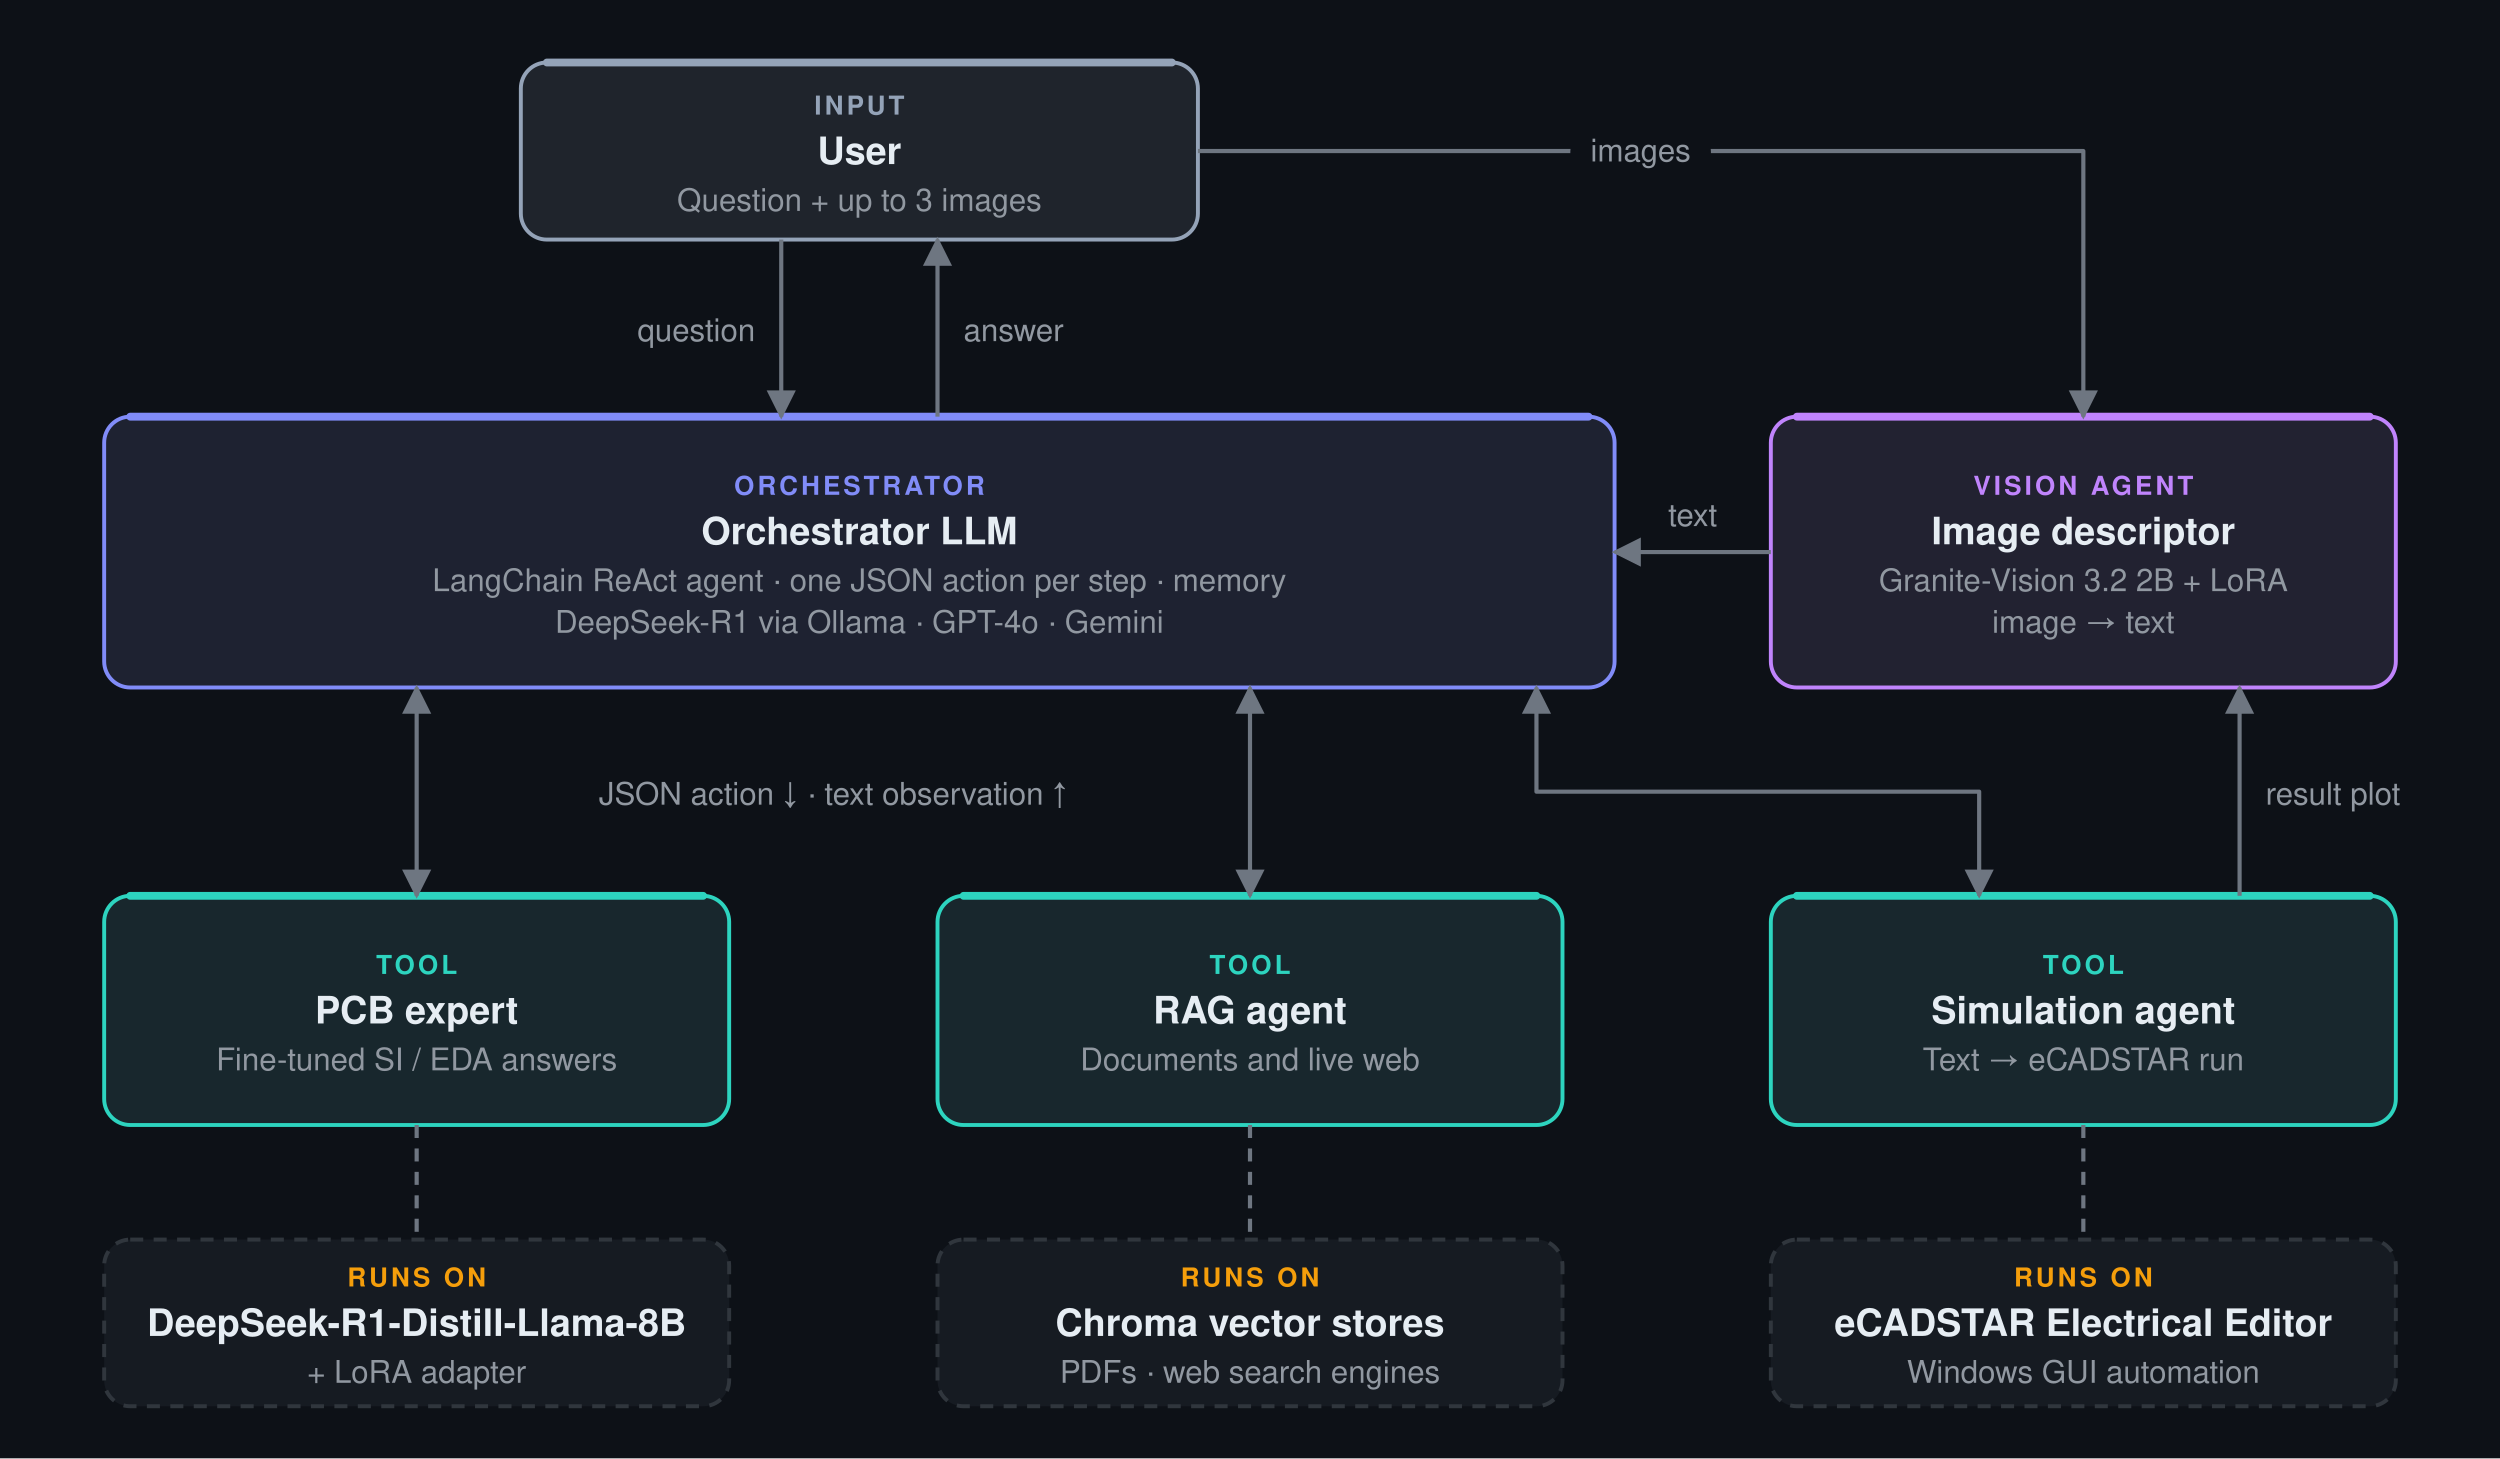
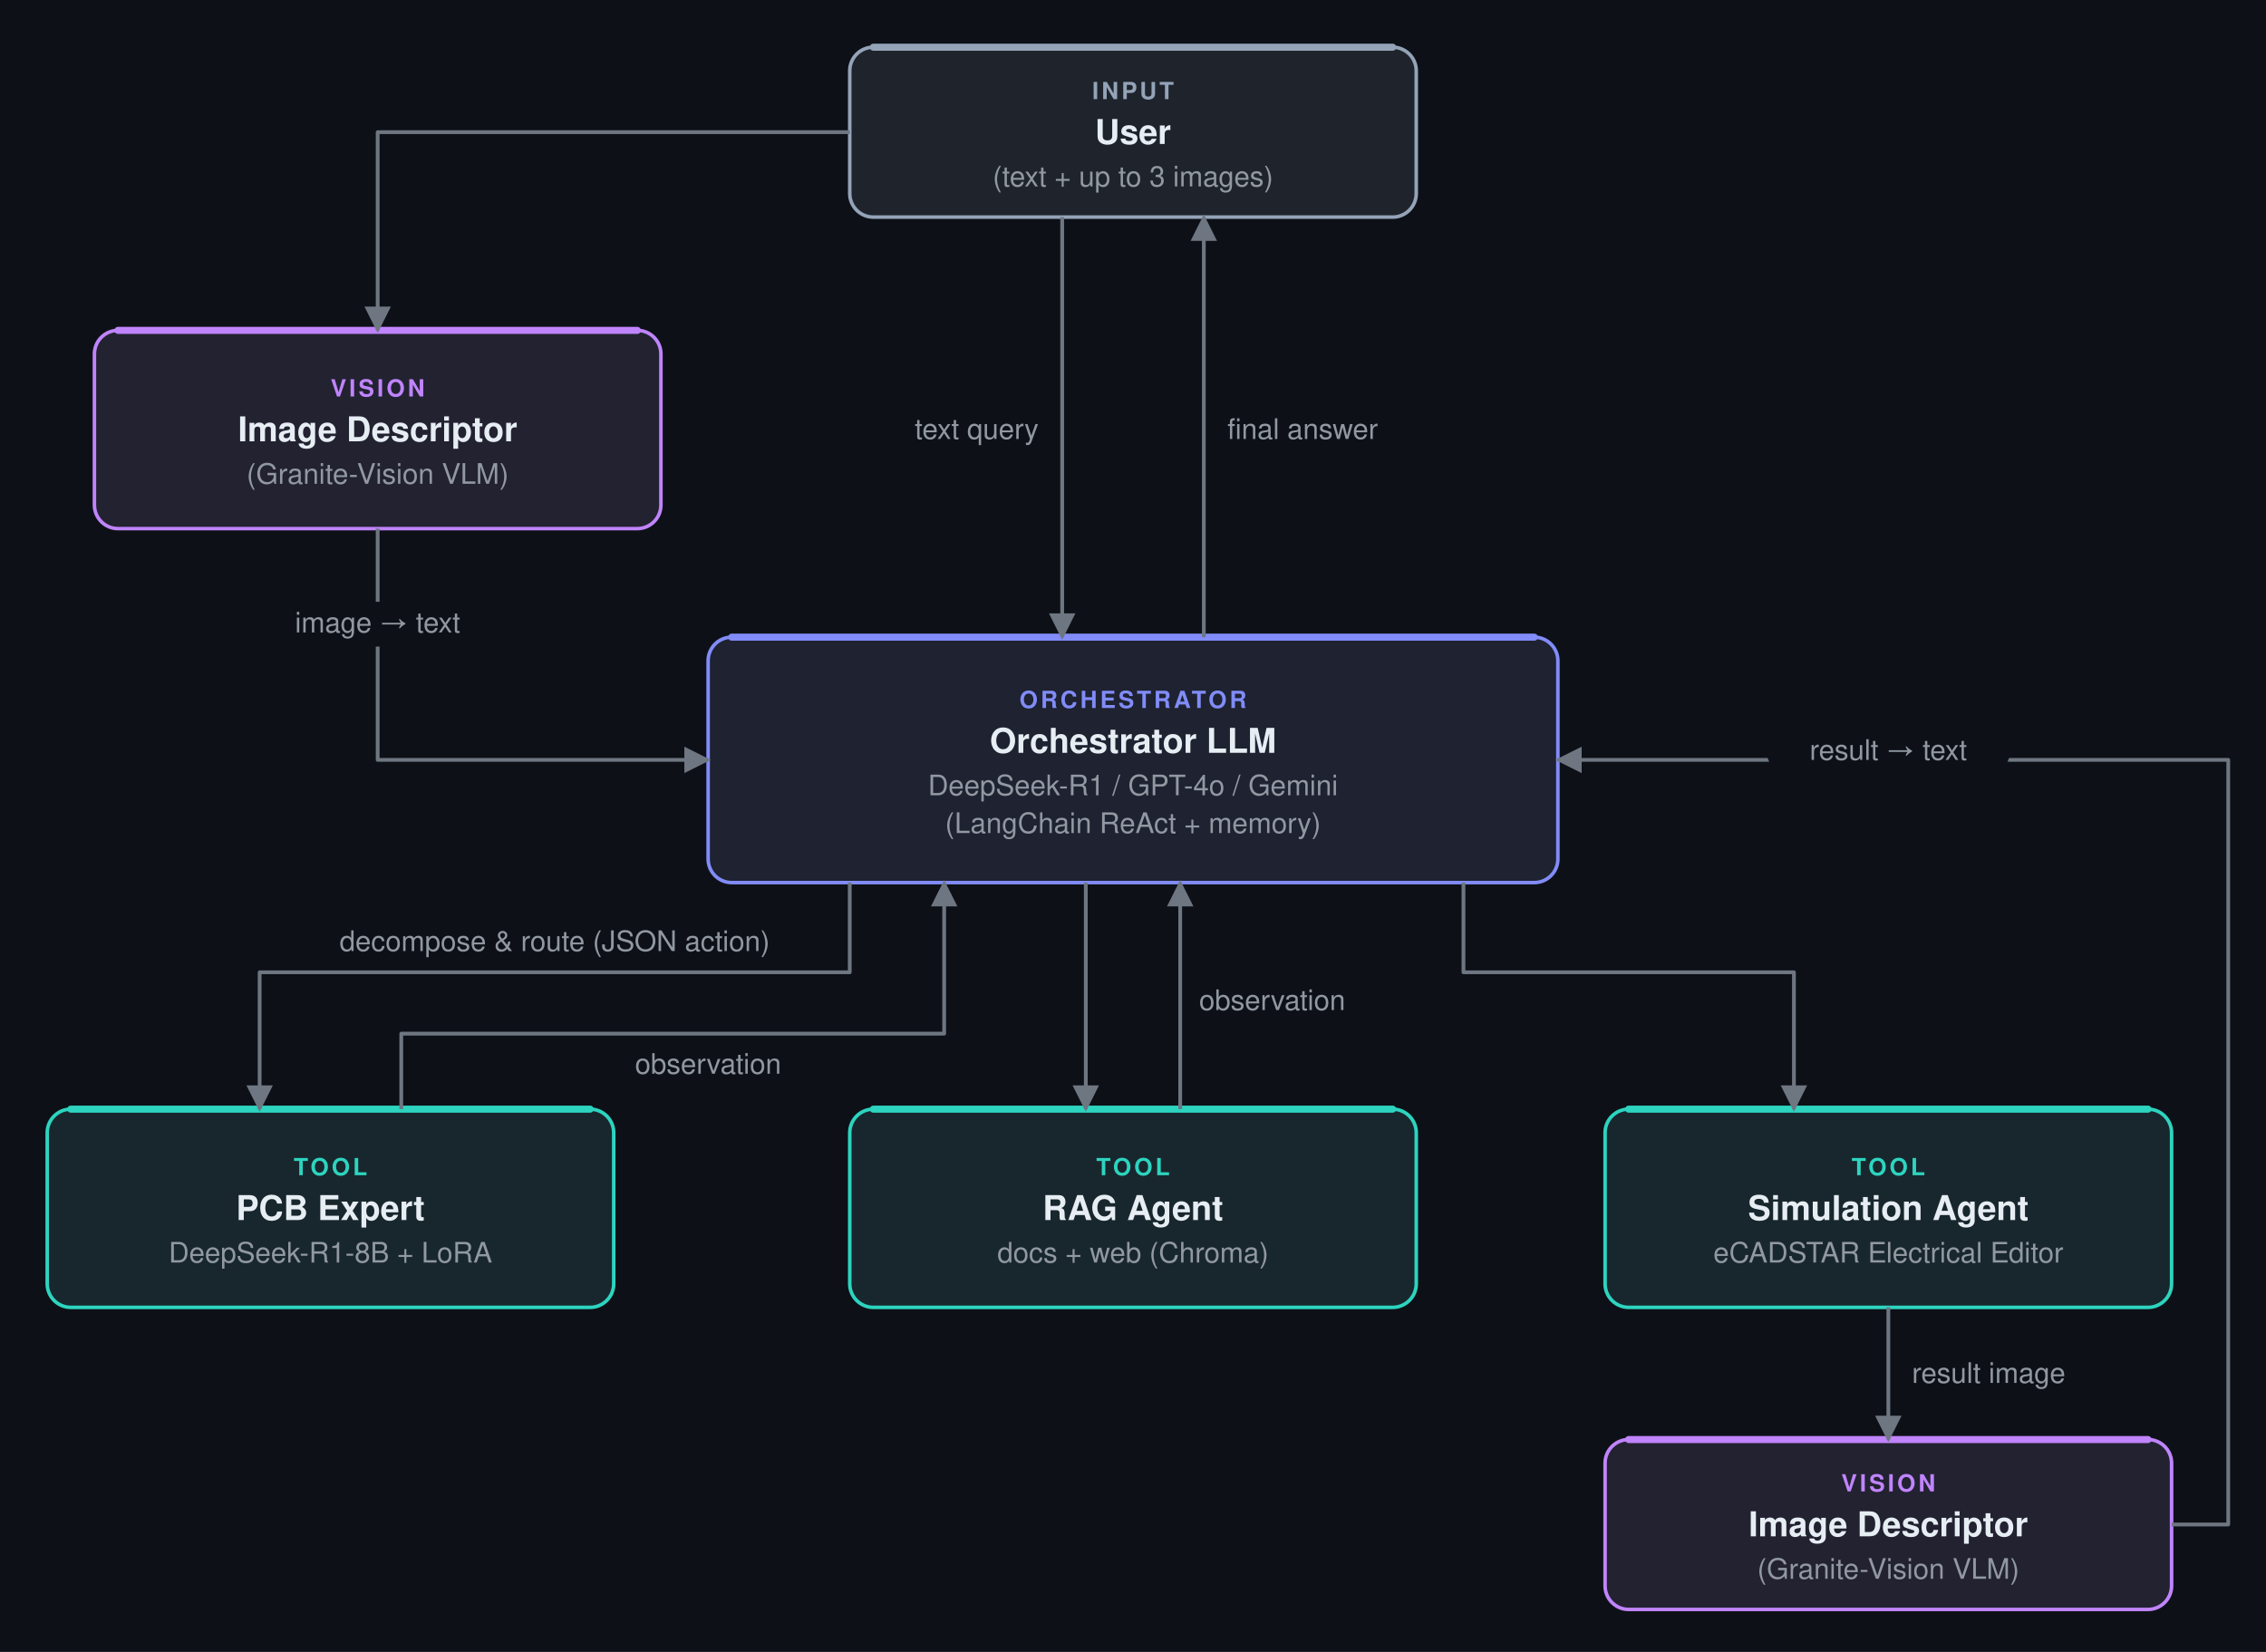
- <svg xmlns="http://www.w3.org/2000/svg" width="960" height="560" viewBox="0 0 960 560" role="img" aria-label="System architecture of the PCB CAD LLM assistant">
+ <svg xmlns="http://www.w3.org/2000/svg" width="960" height="700" viewBox="0 0 960 700" role="img" aria-label="How a request flows through the orchestrator and its tools">
  <defs>
    <marker id="head" viewBox="0 0 10 10" refX="9" refY="5" markerWidth="7" markerHeight="7" orient="auto-start-reverse">
      <path d="M0,0 L10,5 L0,10 z" fill="#6e7681" />
    </marker>
    <marker id="tail" viewBox="0 0 10 10" refX="9" refY="5" markerWidth="7" markerHeight="7" orient="auto-start-reverse">
      <path d="M0,0 L10,5 L0,10 z" fill="#6e7681" />
    </marker>
  </defs>
  <rect width="100%" height="100%" fill="#0d1117" />
-   <rect x="200" y="24" width="260" height="68" rx="10" fill="#161b22" stroke="#94a3b8" stroke-width="1.5" />
-   <rect x="200" y="24" width="260" height="68" rx="10" fill="#94a3b8" fill-opacity="0.07" />
-   <path d="M210,24 H450" stroke="#94a3b8" stroke-width="3" stroke-linecap="round" />
-   <text x="330.0" y="44.0" font-family="-apple-system, BlinkMacSystemFont, 'Segoe UI', Helvetica, Arial, sans-serif" font-size="10" font-weight="700" fill="#94a3b8" text-anchor="middle" letter-spacing="1.2">INPUT</text>
-   <text x="330.0" y="63.0" font-family="-apple-system, BlinkMacSystemFont, 'Segoe UI', Helvetica, Arial, sans-serif" font-size="14.5" font-weight="600" fill="#e6edf3" text-anchor="middle">User</text>
-   <text x="330.0" y="81.0" font-family="-apple-system, BlinkMacSystemFont, 'Segoe UI', Helvetica, Arial, sans-serif" font-size="12" font-weight="400" fill="#9198a1" text-anchor="middle">Question + up to 3 images</text>
-   <rect x="40" y="160" width="580" height="104" rx="10" fill="#161b22" stroke="#818cf8" stroke-width="1.5" />
-   <rect x="40" y="160" width="580" height="104" rx="10" fill="#818cf8" fill-opacity="0.07" />
-   <path d="M50,160 H610" stroke="#818cf8" stroke-width="3" stroke-linecap="round" />
-   <text x="330.0" y="190.0" font-family="-apple-system, BlinkMacSystemFont, 'Segoe UI', Helvetica, Arial, sans-serif" font-size="10" font-weight="700" fill="#818cf8" text-anchor="middle" letter-spacing="1.2">ORCHESTRATOR</text>
-   <text x="330.0" y="209.0" font-family="-apple-system, BlinkMacSystemFont, 'Segoe UI', Helvetica, Arial, sans-serif" font-size="14.5" font-weight="600" fill="#e6edf3" text-anchor="middle">Orchestrator LLM</text>
-   <text x="330.0" y="227.0" font-family="-apple-system, BlinkMacSystemFont, 'Segoe UI', Helvetica, Arial, sans-serif" font-size="12" font-weight="400" fill="#9198a1" text-anchor="middle">LangChain ReAct agent · one JSON action per step · memory</text>
-   <text x="330.0" y="243.0" font-family="-apple-system, BlinkMacSystemFont, 'Segoe UI', Helvetica, Arial, sans-serif" font-size="12" font-weight="400" fill="#9198a1" text-anchor="middle">DeepSeek-R1 via Ollama  ·  GPT-4o  ·  Gemini</text>
-   <rect x="680" y="160" width="240" height="104" rx="10" fill="#161b22" stroke="#c084fc" stroke-width="1.5" />
-   <rect x="680" y="160" width="240" height="104" rx="10" fill="#c084fc" fill-opacity="0.07" />
-   <path d="M690,160 H910" stroke="#c084fc" stroke-width="3" stroke-linecap="round" />
-   <text x="800.0" y="190.0" font-family="-apple-system, BlinkMacSystemFont, 'Segoe UI', Helvetica, Arial, sans-serif" font-size="10" font-weight="700" fill="#c084fc" text-anchor="middle" letter-spacing="1.2">VISION AGENT</text>
-   <text x="800.0" y="209.0" font-family="-apple-system, BlinkMacSystemFont, 'Segoe UI', Helvetica, Arial, sans-serif" font-size="14.5" font-weight="600" fill="#e6edf3" text-anchor="middle">Image descriptor</text>
-   <text x="800.0" y="227.0" font-family="-apple-system, BlinkMacSystemFont, 'Segoe UI', Helvetica, Arial, sans-serif" font-size="12" font-weight="400" fill="#9198a1" text-anchor="middle">Granite-Vision 3.2 2B + LoRA</text>
-   <text x="800.0" y="243.0" font-family="-apple-system, BlinkMacSystemFont, 'Segoe UI', Helvetica, Arial, sans-serif" font-size="12" font-weight="400" fill="#9198a1" text-anchor="middle">image → text</text>
-   <rect x="40" y="344" width="240" height="88" rx="10" fill="#161b22" stroke="#2dd4bf" stroke-width="1.5" />
-   <rect x="40" y="344" width="240" height="88" rx="10" fill="#2dd4bf" fill-opacity="0.07" />
-   <path d="M50,344 H270" stroke="#2dd4bf" stroke-width="3" stroke-linecap="round" />
-   <text x="160.0" y="374.0" font-family="-apple-system, BlinkMacSystemFont, 'Segoe UI', Helvetica, Arial, sans-serif" font-size="10" font-weight="700" fill="#2dd4bf" text-anchor="middle" letter-spacing="1.2">TOOL</text>
-   <text x="160.0" y="393.0" font-family="-apple-system, BlinkMacSystemFont, 'Segoe UI', Helvetica, Arial, sans-serif" font-size="14.5" font-weight="600" fill="#e6edf3" text-anchor="middle">PCB expert</text>
-   <text x="160.0" y="411.0" font-family="-apple-system, BlinkMacSystemFont, 'Segoe UI', Helvetica, Arial, sans-serif" font-size="12" font-weight="400" fill="#9198a1" text-anchor="middle">Fine-tuned SI / EDA answers</text>
-   <rect x="360" y="344" width="240" height="88" rx="10" fill="#161b22" stroke="#2dd4bf" stroke-width="1.5" />
-   <rect x="360" y="344" width="240" height="88" rx="10" fill="#2dd4bf" fill-opacity="0.07" />
-   <path d="M370,344 H590" stroke="#2dd4bf" stroke-width="3" stroke-linecap="round" />
-   <text x="480.0" y="374.0" font-family="-apple-system, BlinkMacSystemFont, 'Segoe UI', Helvetica, Arial, sans-serif" font-size="10" font-weight="700" fill="#2dd4bf" text-anchor="middle" letter-spacing="1.2">TOOL</text>
-   <text x="480.0" y="393.0" font-family="-apple-system, BlinkMacSystemFont, 'Segoe UI', Helvetica, Arial, sans-serif" font-size="14.5" font-weight="600" fill="#e6edf3" text-anchor="middle">RAG agent</text>
-   <text x="480.0" y="411.0" font-family="-apple-system, BlinkMacSystemFont, 'Segoe UI', Helvetica, Arial, sans-serif" font-size="12" font-weight="400" fill="#9198a1" text-anchor="middle">Documents and live web</text>
-   <rect x="680" y="344" width="240" height="88" rx="10" fill="#161b22" stroke="#2dd4bf" stroke-width="1.5" />
-   <rect x="680" y="344" width="240" height="88" rx="10" fill="#2dd4bf" fill-opacity="0.07" />
-   <path d="M690,344 H910" stroke="#2dd4bf" stroke-width="3" stroke-linecap="round" />
-   <text x="800.0" y="374.0" font-family="-apple-system, BlinkMacSystemFont, 'Segoe UI', Helvetica, Arial, sans-serif" font-size="10" font-weight="700" fill="#2dd4bf" text-anchor="middle" letter-spacing="1.2">TOOL</text>
-   <text x="800.0" y="393.0" font-family="-apple-system, BlinkMacSystemFont, 'Segoe UI', Helvetica, Arial, sans-serif" font-size="14.5" font-weight="600" fill="#e6edf3" text-anchor="middle">Simulation agent</text>
-   <text x="800.0" y="411.0" font-family="-apple-system, BlinkMacSystemFont, 'Segoe UI', Helvetica, Arial, sans-serif" font-size="12" font-weight="400" fill="#9198a1" text-anchor="middle">Text → eCADSTAR run</text>
-   <rect x="40" y="476" width="240" height="64" rx="10" fill="#161b22" stroke="#30363d" stroke-width="1.5" stroke-dasharray="5 4" />
-   <text x="160.0" y="494.0" font-family="-apple-system, BlinkMacSystemFont, 'Segoe UI', Helvetica, Arial, sans-serif" font-size="10" font-weight="700" fill="#f59e0b" text-anchor="middle" letter-spacing="1.2">RUNS ON</text>
-   <text x="160.0" y="513.0" font-family="-apple-system, BlinkMacSystemFont, 'Segoe UI', Helvetica, Arial, sans-serif" font-size="14.5" font-weight="600" fill="#e6edf3" text-anchor="middle">DeepSeek-R1-Distill-Llama-8B</text>
-   <text x="160.0" y="531.0" font-family="-apple-system, BlinkMacSystemFont, 'Segoe UI', Helvetica, Arial, sans-serif" font-size="12" font-weight="400" fill="#9198a1" text-anchor="middle">+ LoRA adapter</text>
-   <path d="M160,432 V476" fill="none" stroke="#6e7681" stroke-width="1.6" stroke-linejoin="round" stroke-dasharray="5 4" />
-   <rect x="360" y="476" width="240" height="64" rx="10" fill="#161b22" stroke="#30363d" stroke-width="1.5" stroke-dasharray="5 4" />
-   <text x="480.0" y="494.0" font-family="-apple-system, BlinkMacSystemFont, 'Segoe UI', Helvetica, Arial, sans-serif" font-size="10" font-weight="700" fill="#f59e0b" text-anchor="middle" letter-spacing="1.2">RUNS ON</text>
-   <text x="480.0" y="513.0" font-family="-apple-system, BlinkMacSystemFont, 'Segoe UI', Helvetica, Arial, sans-serif" font-size="14.5" font-weight="600" fill="#e6edf3" text-anchor="middle">Chroma vector stores</text>
-   <text x="480.0" y="531.0" font-family="-apple-system, BlinkMacSystemFont, 'Segoe UI', Helvetica, Arial, sans-serif" font-size="12" font-weight="400" fill="#9198a1" text-anchor="middle">PDFs · web search engines</text>
-   <path d="M480,432 V476" fill="none" stroke="#6e7681" stroke-width="1.6" stroke-linejoin="round" stroke-dasharray="5 4" />
-   <rect x="680" y="476" width="240" height="64" rx="10" fill="#161b22" stroke="#30363d" stroke-width="1.5" stroke-dasharray="5 4" />
-   <text x="800.0" y="494.0" font-family="-apple-system, BlinkMacSystemFont, 'Segoe UI', Helvetica, Arial, sans-serif" font-size="10" font-weight="700" fill="#f59e0b" text-anchor="middle" letter-spacing="1.2">RUNS ON</text>
-   <text x="800.0" y="513.0" font-family="-apple-system, BlinkMacSystemFont, 'Segoe UI', Helvetica, Arial, sans-serif" font-size="14.5" font-weight="600" fill="#e6edf3" text-anchor="middle">eCADSTAR Electrical Editor</text>
-   <text x="800.0" y="531.0" font-family="-apple-system, BlinkMacSystemFont, 'Segoe UI', Helvetica, Arial, sans-serif" font-size="12" font-weight="400" fill="#9198a1" text-anchor="middle">Windows GUI automation</text>
-   <path d="M800,432 V476" fill="none" stroke="#6e7681" stroke-width="1.6" stroke-linejoin="round" stroke-dasharray="5 4" />
-   <path d="M300,92 V160" fill="none" stroke="#6e7681" stroke-width="1.6" stroke-linejoin="round" marker-end="url(#head)" />
-   <rect x="228.0" y="118" width="68.0" height="19" rx="9.5" fill="#0d1117" />
-   <text x="290" y="131" font-family="-apple-system, BlinkMacSystemFont, 'Segoe UI', Helvetica, Arial, sans-serif" font-size="12" font-weight="400" fill="#9198a1" text-anchor="end">question</text>
-   <path d="M360,160 V92" fill="none" stroke="#6e7681" stroke-width="1.6" stroke-linejoin="round" marker-end="url(#head)" />
-   <rect x="364" y="118" width="54.0" height="19" rx="9.5" fill="#0d1117" />
-   <text x="370" y="131" font-family="-apple-system, BlinkMacSystemFont, 'Segoe UI', Helvetica, Arial, sans-serif" font-size="12" font-weight="400" fill="#9198a1" text-anchor="start">answer</text>
-   <path d="M460,58 H800 V160" fill="none" stroke="#6e7681" stroke-width="1.6" stroke-linejoin="round" marker-end="url(#head)" />
-   <rect x="603.0" y="49" width="54.0" height="19" rx="9.5" fill="#0d1117" />
-   <text x="630" y="62" font-family="-apple-system, BlinkMacSystemFont, 'Segoe UI', Helvetica, Arial, sans-serif" font-size="12" font-weight="400" fill="#9198a1" text-anchor="middle">images</text>
-   <path d="M680,212 H620" fill="none" stroke="#6e7681" stroke-width="1.6" stroke-linejoin="round" marker-end="url(#head)" />
-   <rect x="630.0" y="189" width="40.0" height="19" rx="9.5" fill="#0d1117" />
-   <text x="650" y="202" font-family="-apple-system, BlinkMacSystemFont, 'Segoe UI', Helvetica, Arial, sans-serif" font-size="12" font-weight="400" fill="#9198a1" text-anchor="middle">text</text>
-   <path d="M160,264 V344" fill="none" stroke="#6e7681" stroke-width="1.6" stroke-linejoin="round" marker-start="url(#tail)" marker-end="url(#head)" />
-   <path d="M480,264 V344" fill="none" stroke="#6e7681" stroke-width="1.6" stroke-linejoin="round" marker-start="url(#tail)" marker-end="url(#head)" />
-   <path d="M590,264 V304 H760 V344" fill="none" stroke="#6e7681" stroke-width="1.6" stroke-linejoin="round" marker-start="url(#tail)" marker-end="url(#head)" />
-   <path d="M860,344 V264" fill="none" stroke="#6e7681" stroke-width="1.6" stroke-linejoin="round" marker-end="url(#head)" />
-   <rect x="864" y="296" width="89.0" height="19" rx="9.5" fill="#0d1117" />
-   <text x="870" y="309" font-family="-apple-system, BlinkMacSystemFont, 'Segoe UI', Helvetica, Arial, sans-serif" font-size="12" font-weight="400" fill="#9198a1" text-anchor="start">result plot</text>
-   <rect x="174.0" y="296" width="292.0" height="19" rx="9.5" fill="#0d1117" />
-   <text x="320" y="309" font-family="-apple-system, BlinkMacSystemFont, 'Segoe UI', Helvetica, Arial, sans-serif" font-size="12" font-weight="400" fill="#9198a1" text-anchor="middle">JSON action  ↓   ·   text observation  ↑</text>
+   <rect x="360" y="20" width="240" height="72" rx="10" fill="#161b22" stroke="#94a3b8" stroke-width="1.5" />
+   <rect x="360" y="20" width="240" height="72" rx="10" fill="#94a3b8" fill-opacity="0.07" />
+   <path d="M370,20 H590" stroke="#94a3b8" stroke-width="3" stroke-linecap="round" />
+   <text x="480.0" y="42.0" font-family="-apple-system, BlinkMacSystemFont, 'Segoe UI', Helvetica, Arial, sans-serif" font-size="10" font-weight="700" fill="#94a3b8" text-anchor="middle" letter-spacing="1.2">INPUT</text>
+   <text x="480.0" y="61.0" font-family="-apple-system, BlinkMacSystemFont, 'Segoe UI', Helvetica, Arial, sans-serif" font-size="14.5" font-weight="600" fill="#e6edf3" text-anchor="middle">User</text>
+   <text x="480.0" y="79.0" font-family="-apple-system, BlinkMacSystemFont, 'Segoe UI', Helvetica, Arial, sans-serif" font-size="12" font-weight="400" fill="#9198a1" text-anchor="middle">(text + up to 3 images)</text>
+   <rect x="40" y="140" width="240" height="84" rx="10" fill="#161b22" stroke="#c084fc" stroke-width="1.5" />
+   <rect x="40" y="140" width="240" height="84" rx="10" fill="#c084fc" fill-opacity="0.07" />
+   <path d="M50,140 H270" stroke="#c084fc" stroke-width="3" stroke-linecap="round" />
+   <text x="160.0" y="168.0" font-family="-apple-system, BlinkMacSystemFont, 'Segoe UI', Helvetica, Arial, sans-serif" font-size="10" font-weight="700" fill="#c084fc" text-anchor="middle" letter-spacing="1.2">VISION</text>
+   <text x="160.0" y="187.0" font-family="-apple-system, BlinkMacSystemFont, 'Segoe UI', Helvetica, Arial, sans-serif" font-size="14.5" font-weight="600" fill="#e6edf3" text-anchor="middle">Image Descriptor</text>
+   <text x="160.0" y="205.0" font-family="-apple-system, BlinkMacSystemFont, 'Segoe UI', Helvetica, Arial, sans-serif" font-size="12" font-weight="400" fill="#9198a1" text-anchor="middle">(Granite-Vision VLM)</text>
+   <rect x="300" y="270" width="360" height="104" rx="10" fill="#161b22" stroke="#818cf8" stroke-width="1.5" />
+   <rect x="300" y="270" width="360" height="104" rx="10" fill="#818cf8" fill-opacity="0.07" />
+   <path d="M310,270 H650" stroke="#818cf8" stroke-width="3" stroke-linecap="round" />
+   <text x="480.0" y="300.0" font-family="-apple-system, BlinkMacSystemFont, 'Segoe UI', Helvetica, Arial, sans-serif" font-size="10" font-weight="700" fill="#818cf8" text-anchor="middle" letter-spacing="1.2">ORCHESTRATOR</text>
+   <text x="480.0" y="319.0" font-family="-apple-system, BlinkMacSystemFont, 'Segoe UI', Helvetica, Arial, sans-serif" font-size="14.5" font-weight="600" fill="#e6edf3" text-anchor="middle">Orchestrator LLM</text>
+   <text x="480.0" y="337.0" font-family="-apple-system, BlinkMacSystemFont, 'Segoe UI', Helvetica, Arial, sans-serif" font-size="12" font-weight="400" fill="#9198a1" text-anchor="middle">DeepSeek-R1 / GPT-4o / Gemini</text>
+   <text x="480.0" y="353.0" font-family="-apple-system, BlinkMacSystemFont, 'Segoe UI', Helvetica, Arial, sans-serif" font-size="12" font-weight="400" fill="#9198a1" text-anchor="middle">(LangChain ReAct + memory)</text>
+   <rect x="20" y="470" width="240" height="84" rx="10" fill="#161b22" stroke="#2dd4bf" stroke-width="1.5" />
+   <rect x="20" y="470" width="240" height="84" rx="10" fill="#2dd4bf" fill-opacity="0.07" />
+   <path d="M30,470 H250" stroke="#2dd4bf" stroke-width="3" stroke-linecap="round" />
+   <text x="140.0" y="498.0" font-family="-apple-system, BlinkMacSystemFont, 'Segoe UI', Helvetica, Arial, sans-serif" font-size="10" font-weight="700" fill="#2dd4bf" text-anchor="middle" letter-spacing="1.2">TOOL</text>
+   <text x="140.0" y="517.0" font-family="-apple-system, BlinkMacSystemFont, 'Segoe UI', Helvetica, Arial, sans-serif" font-size="14.5" font-weight="600" fill="#e6edf3" text-anchor="middle">PCB Expert</text>
+   <text x="140.0" y="535.0" font-family="-apple-system, BlinkMacSystemFont, 'Segoe UI', Helvetica, Arial, sans-serif" font-size="12" font-weight="400" fill="#9198a1" text-anchor="middle">DeepSeek-R1-8B + LoRA</text>
+   <rect x="360" y="470" width="240" height="84" rx="10" fill="#161b22" stroke="#2dd4bf" stroke-width="1.5" />
+   <rect x="360" y="470" width="240" height="84" rx="10" fill="#2dd4bf" fill-opacity="0.07" />
+   <path d="M370,470 H590" stroke="#2dd4bf" stroke-width="3" stroke-linecap="round" />
+   <text x="480.0" y="498.0" font-family="-apple-system, BlinkMacSystemFont, 'Segoe UI', Helvetica, Arial, sans-serif" font-size="10" font-weight="700" fill="#2dd4bf" text-anchor="middle" letter-spacing="1.2">TOOL</text>
+   <text x="480.0" y="517.0" font-family="-apple-system, BlinkMacSystemFont, 'Segoe UI', Helvetica, Arial, sans-serif" font-size="14.5" font-weight="600" fill="#e6edf3" text-anchor="middle">RAG Agent</text>
+   <text x="480.0" y="535.0" font-family="-apple-system, BlinkMacSystemFont, 'Segoe UI', Helvetica, Arial, sans-serif" font-size="12" font-weight="400" fill="#9198a1" text-anchor="middle">docs + web (Chroma)</text>
+   <rect x="680" y="470" width="240" height="84" rx="10" fill="#161b22" stroke="#2dd4bf" stroke-width="1.5" />
+   <rect x="680" y="470" width="240" height="84" rx="10" fill="#2dd4bf" fill-opacity="0.07" />
+   <path d="M690,470 H910" stroke="#2dd4bf" stroke-width="3" stroke-linecap="round" />
+   <text x="800.0" y="498.0" font-family="-apple-system, BlinkMacSystemFont, 'Segoe UI', Helvetica, Arial, sans-serif" font-size="10" font-weight="700" fill="#2dd4bf" text-anchor="middle" letter-spacing="1.2">TOOL</text>
+   <text x="800.0" y="517.0" font-family="-apple-system, BlinkMacSystemFont, 'Segoe UI', Helvetica, Arial, sans-serif" font-size="14.5" font-weight="600" fill="#e6edf3" text-anchor="middle">Simulation Agent</text>
+   <text x="800.0" y="535.0" font-family="-apple-system, BlinkMacSystemFont, 'Segoe UI', Helvetica, Arial, sans-serif" font-size="12" font-weight="400" fill="#9198a1" text-anchor="middle">eCADSTAR Electrical Editor</text>
+   <rect x="680" y="610" width="240" height="72" rx="10" fill="#161b22" stroke="#c084fc" stroke-width="1.5" />
+   <rect x="680" y="610" width="240" height="72" rx="10" fill="#c084fc" fill-opacity="0.07" />
+   <path d="M690,610 H910" stroke="#c084fc" stroke-width="3" stroke-linecap="round" />
+   <text x="800.0" y="632.0" font-family="-apple-system, BlinkMacSystemFont, 'Segoe UI', Helvetica, Arial, sans-serif" font-size="10" font-weight="700" fill="#c084fc" text-anchor="middle" letter-spacing="1.2">VISION</text>
+   <text x="800.0" y="651.0" font-family="-apple-system, BlinkMacSystemFont, 'Segoe UI', Helvetica, Arial, sans-serif" font-size="14.5" font-weight="600" fill="#e6edf3" text-anchor="middle">Image Descriptor</text>
+   <text x="800.0" y="669.0" font-family="-apple-system, BlinkMacSystemFont, 'Segoe UI', Helvetica, Arial, sans-serif" font-size="12" font-weight="400" fill="#9198a1" text-anchor="middle">(Granite-Vision VLM)</text>
+   <path d="M360,56 H160 V140" fill="none" stroke="#6e7681" stroke-width="1.6" stroke-linejoin="round" marker-end="url(#head)" />
+   <path d="M160,224 V322 H300" fill="none" stroke="#6e7681" stroke-width="1.6" stroke-linejoin="round" marker-end="url(#head)" />
+   <rect x="112.0" y="255" width="96.0" height="19" rx="9.5" fill="#0d1117" />
+   <text x="160" y="268" font-family="-apple-system, BlinkMacSystemFont, 'Segoe UI', Helvetica, Arial, sans-serif" font-size="12" font-weight="400" fill="#9198a1" text-anchor="middle">image → text</text>
+   <path d="M450,92 V270" fill="none" stroke="#6e7681" stroke-width="1.6" stroke-linejoin="round" marker-end="url(#head)" />
+   <rect x="364.0" y="173" width="82.0" height="19" rx="9.5" fill="#0d1117" />
+   <text x="440" y="186" font-family="-apple-system, BlinkMacSystemFont, 'Segoe UI', Helvetica, Arial, sans-serif" font-size="12" font-weight="400" fill="#9198a1" text-anchor="end">text query</text>
+   <path d="M510,270 V92" fill="none" stroke="#6e7681" stroke-width="1.6" stroke-linejoin="round" marker-end="url(#head)" />
+   <rect x="514" y="173" width="96.0" height="19" rx="9.5" fill="#0d1117" />
+   <text x="520" y="186" font-family="-apple-system, BlinkMacSystemFont, 'Segoe UI', Helvetica, Arial, sans-serif" font-size="12" font-weight="400" fill="#9198a1" text-anchor="start">final answer</text>
+   <path d="M360,374 V412 H110 V470" fill="none" stroke="#6e7681" stroke-width="1.6" stroke-linejoin="round" marker-end="url(#head)" />
+   <text x="235" y="403" font-family="-apple-system, BlinkMacSystemFont, 'Segoe UI', Helvetica, Arial, sans-serif" font-size="12" font-weight="400" fill="#9198a1" text-anchor="middle">decompose &amp; route (JSON action)</text>
+   <path d="M170,470 V438 H400 V374" fill="none" stroke="#6e7681" stroke-width="1.6" stroke-linejoin="round" marker-end="url(#head)" />
+   <rect x="255.5" y="442" width="89.0" height="19" rx="9.5" fill="#0d1117" />
+   <text x="300" y="455" font-family="-apple-system, BlinkMacSystemFont, 'Segoe UI', Helvetica, Arial, sans-serif" font-size="12" font-weight="400" fill="#9198a1" text-anchor="middle">observation</text>
+   <path d="M460,374 V470" fill="none" stroke="#6e7681" stroke-width="1.6" stroke-linejoin="round" marker-end="url(#head)" />
+   <path d="M500,470 V374" fill="none" stroke="#6e7681" stroke-width="1.6" stroke-linejoin="round" marker-end="url(#head)" />
+   <rect x="502" y="415" width="89.0" height="19" rx="9.5" fill="#0d1117" />
+   <text x="508" y="428" font-family="-apple-system, BlinkMacSystemFont, 'Segoe UI', Helvetica, Arial, sans-serif" font-size="12" font-weight="400" fill="#9198a1" text-anchor="start">observation</text>
+   <path d="M620,374 V412 H760 V470" fill="none" stroke="#6e7681" stroke-width="1.6" stroke-linejoin="round" marker-end="url(#head)" />
+   <path d="M800,554 V610" fill="none" stroke="#6e7681" stroke-width="1.6" stroke-linejoin="round" marker-end="url(#head)" />
+   <rect x="804" y="573" width="96.0" height="19" rx="9.5" fill="#0d1117" />
+   <text x="810" y="586" font-family="-apple-system, BlinkMacSystemFont, 'Segoe UI', Helvetica, Arial, sans-serif" font-size="12" font-weight="400" fill="#9198a1" text-anchor="start">result image</text>
+   <path d="M920,646 H944 V322 H660" fill="none" stroke="#6e7681" stroke-width="1.6" stroke-linejoin="round" marker-end="url(#head)" />
+   <rect x="748.5" y="309" width="103.0" height="19" rx="9.5" fill="#0d1117" />
+   <text x="800" y="322" font-family="-apple-system, BlinkMacSystemFont, 'Segoe UI', Helvetica, Arial, sans-serif" font-size="12" font-weight="400" fill="#9198a1" text-anchor="middle">result → text</text>
</svg>
